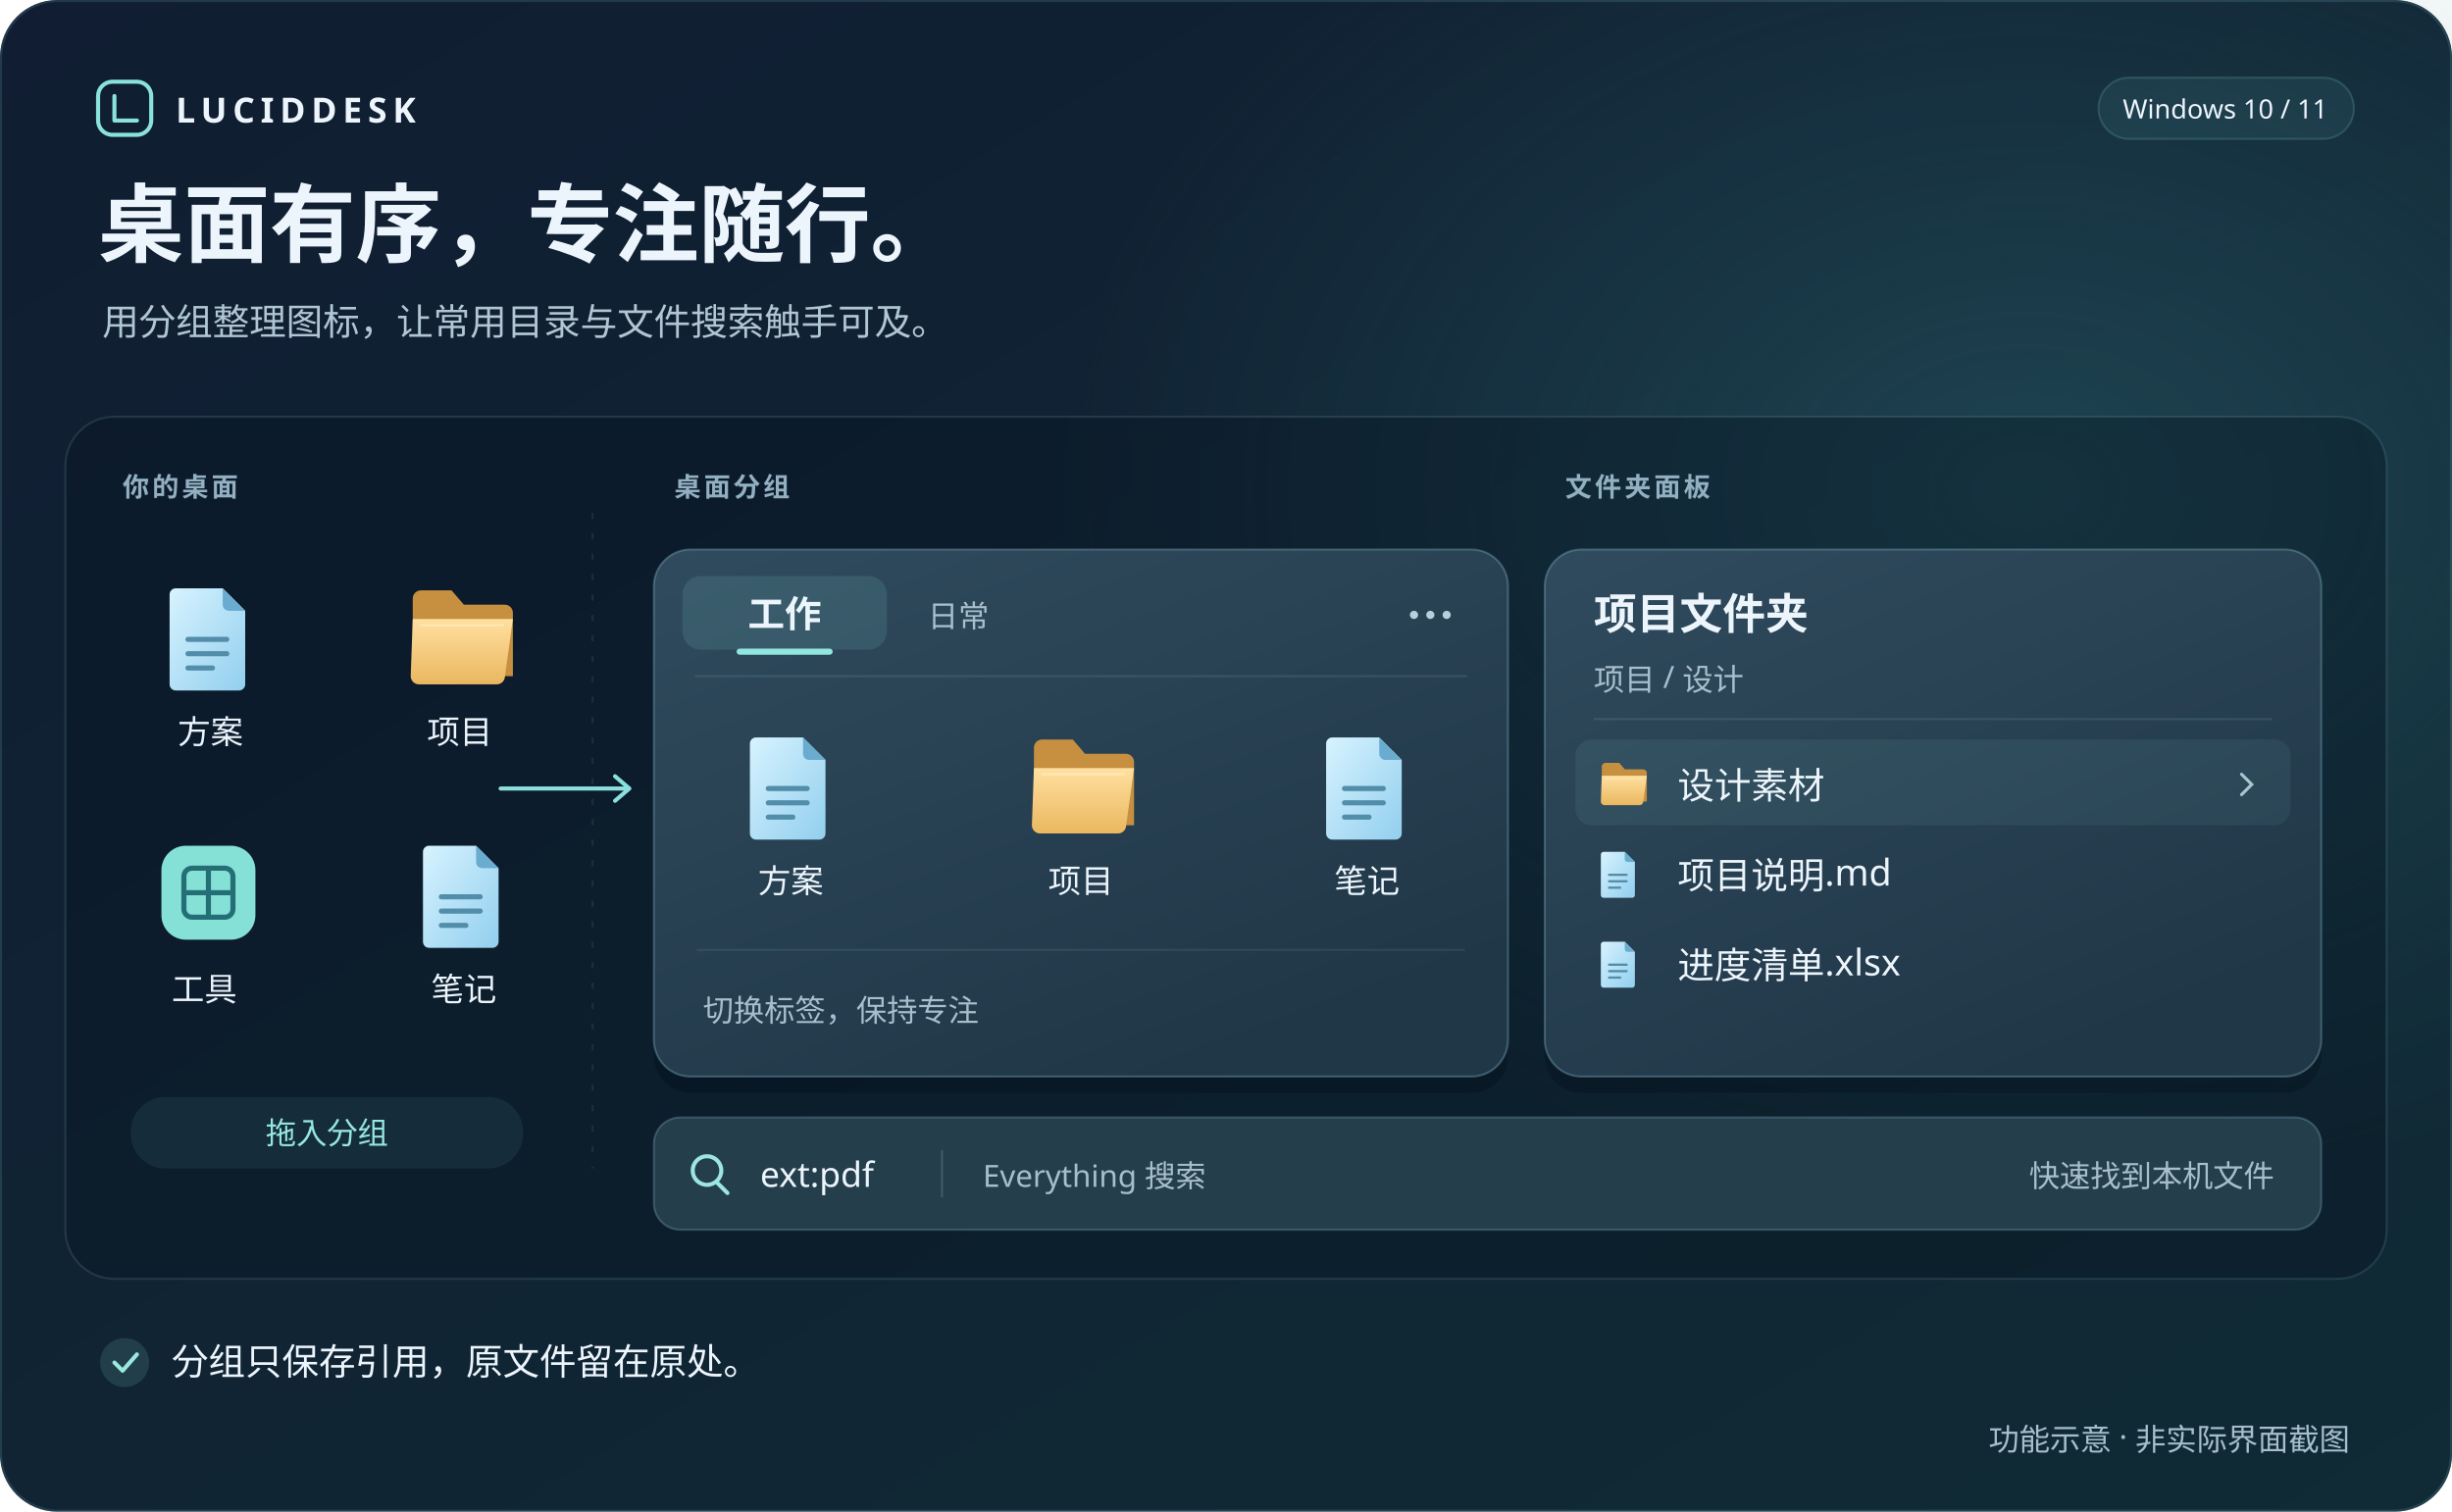
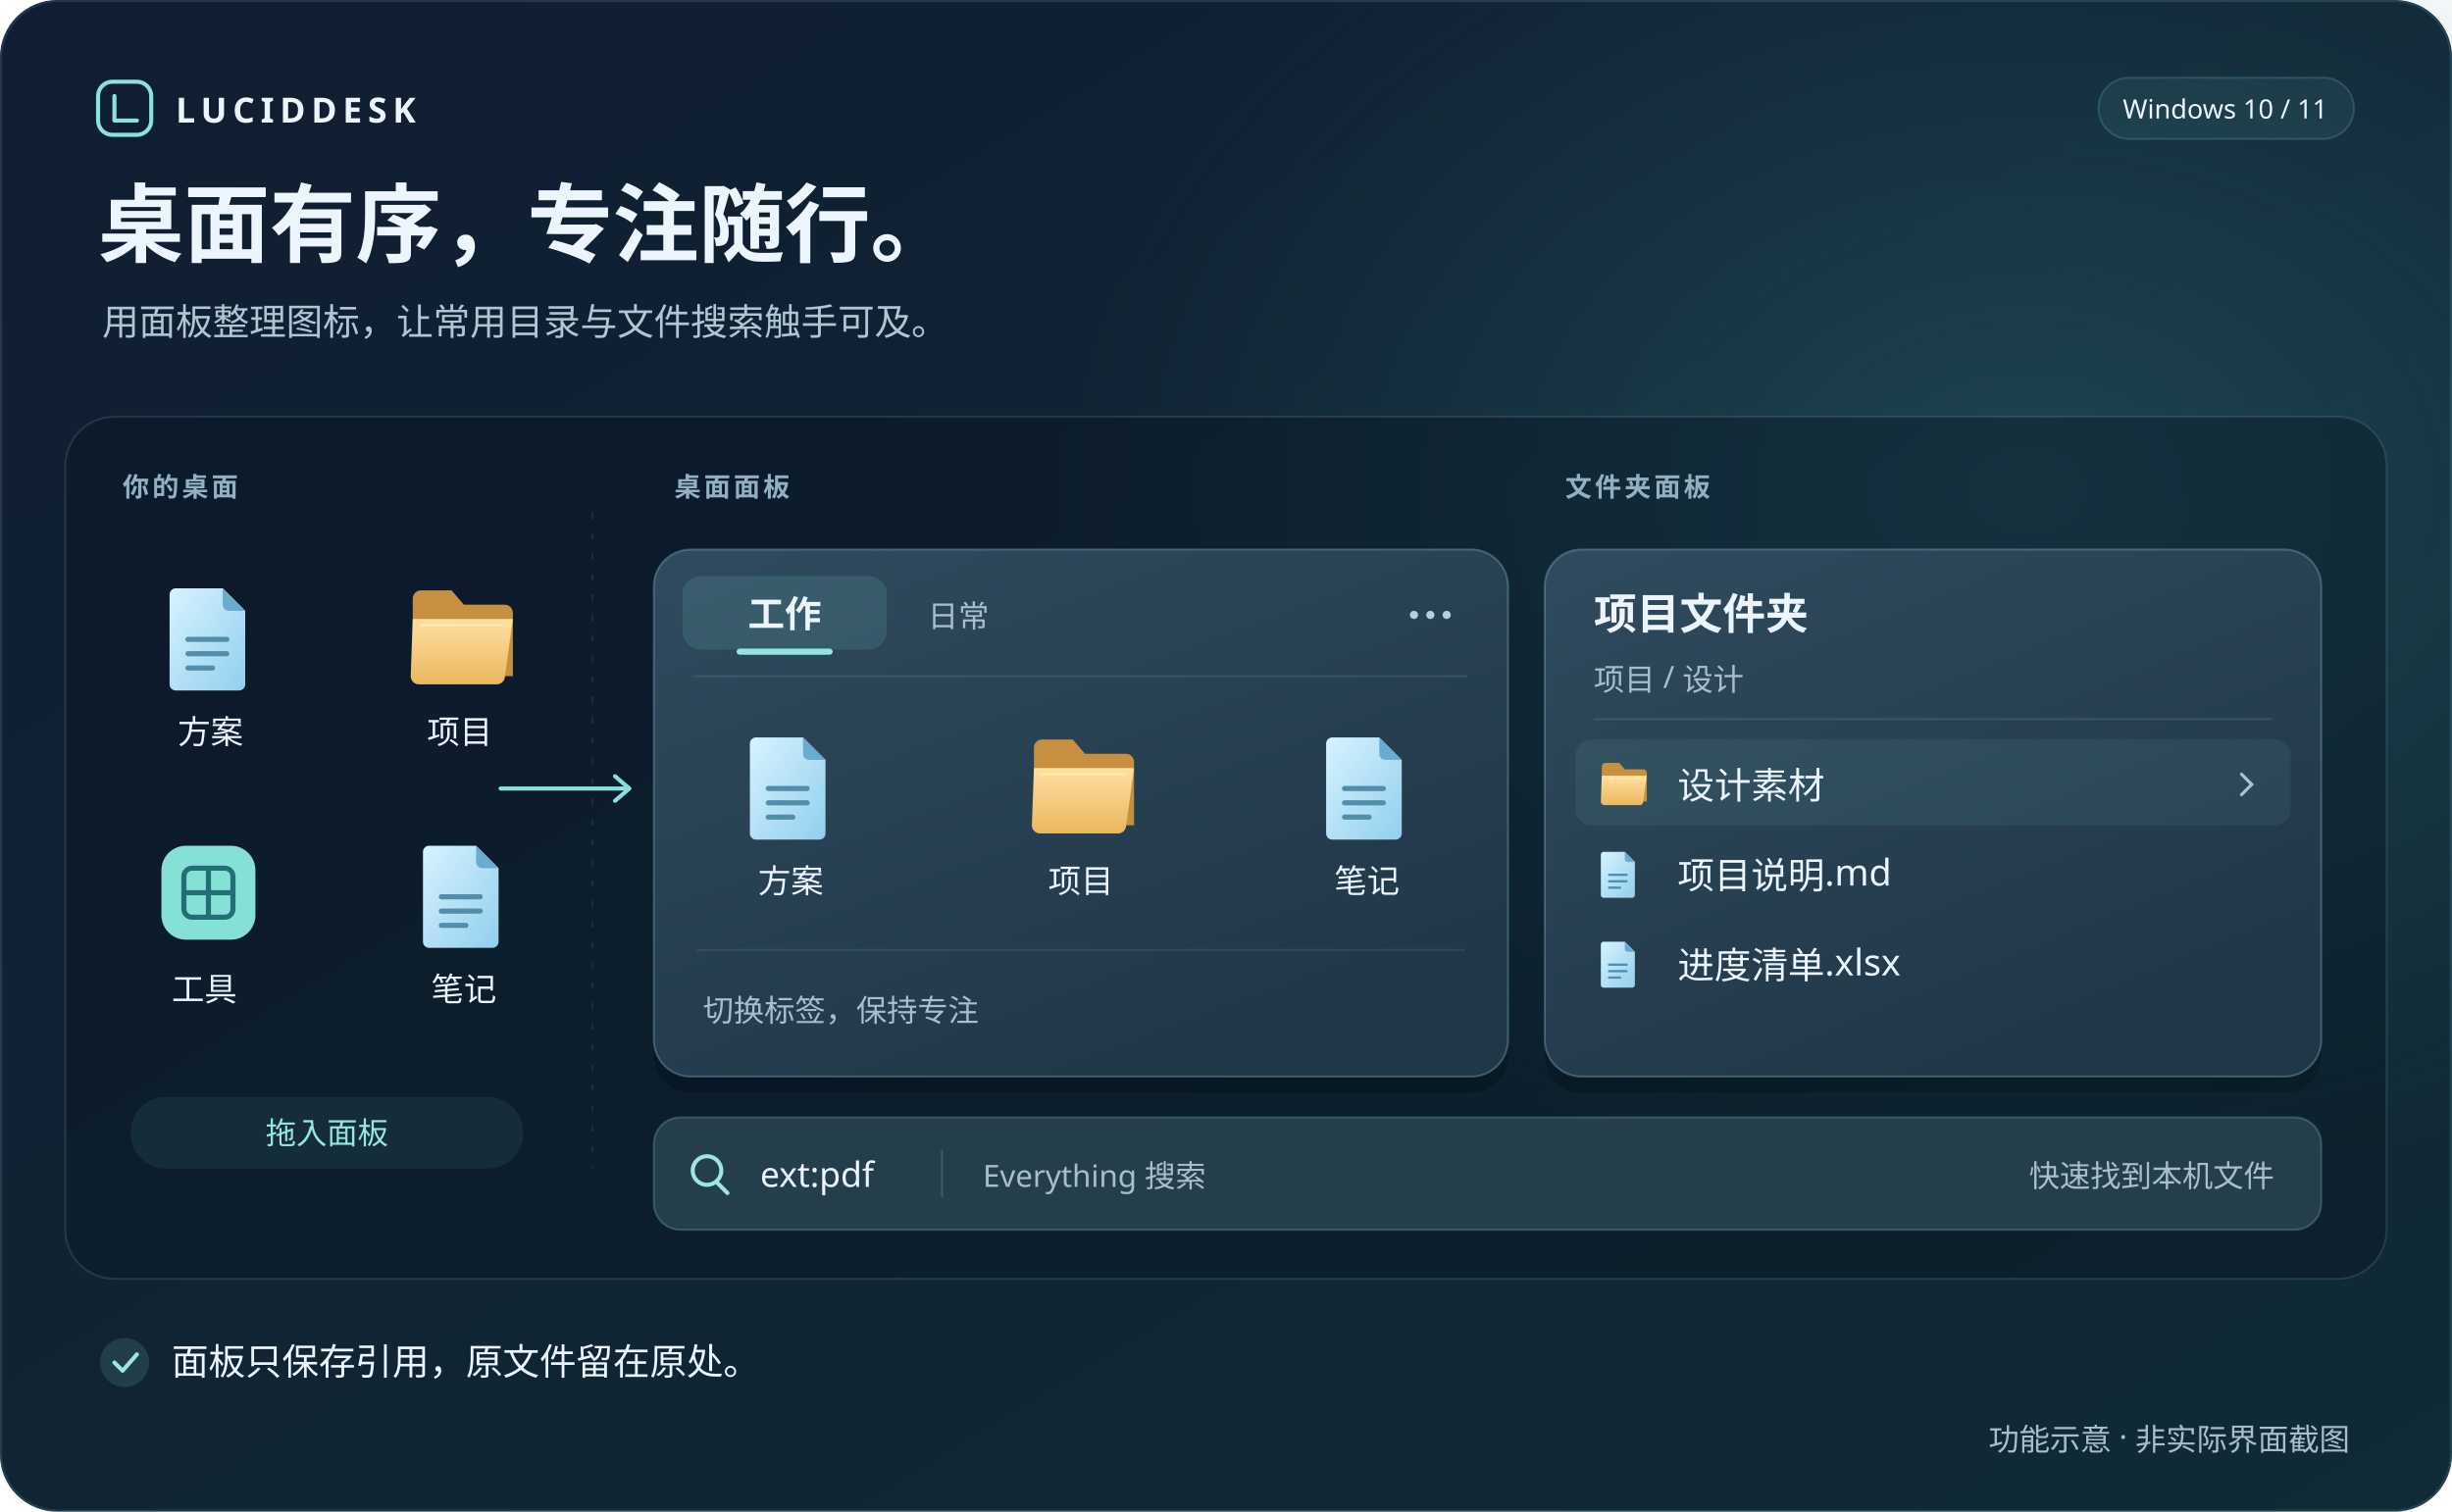
<svg xmlns="http://www.w3.org/2000/svg" xmlns:xlink="http://www.w3.org/1999/xlink" width="1200" height="740" viewBox="0 0 1200 740" role="img" aria-labelledby="title desc">
  <defs>
    <linearGradient id="bg" x1="0" y1="0" x2="1" y2="1">
      <stop stop-color="#101d32" />
      <stop offset="1" stop-color="#102b35" />
    </linearGradient>
    <radialGradient id="glow">
      <stop stop-color="#387c87" stop-opacity=".35" />
      <stop offset="1" stop-color="#387c87" stop-opacity="0" />
    </radialGradient>
    <linearGradient id="glass" x2=".6" y2="1">
      <stop stop-color="#304b5e" />
      <stop offset="1" stop-color="#203747" />
    </linearGradient>
    <linearGradient id="paper" x2="1" y2="1">
      <stop stop-color="#d7f3ff" />
      <stop offset="1" stop-color="#92cfee" />
    </linearGradient>
    <linearGradient id="gold" x2="0" y2="1">
      <stop stop-color="#ffe0a0" />
      <stop offset="1" stop-color="#eab75f" />
    </linearGradient>
    <g id="file">
      <path d="M4 0h23l11 11v36a3 3 0 0 1-3 3H4a3 3 0 0 1-3-3V3a3 3 0 0 1 3-3" fill="url(#paper)" />
      <path d="M27 0v8a3 3 0 0 0 3 3h8" fill="#6aaccf" />
      <path d="M10 25h19M10 32h19M10 39h12" fill="none" stroke="#528da9" stroke-width="2.5" stroke-linecap="round" />
    </g>
    <g id="folder">
      <path d="M2 5a4 4 0 0 1 4-4h15l6 7h20a4 4 0 0 1 4 4v31H2z" fill="#c78f40" />
      <path d="M2 15h49l-4 29a4 4 0 0 1-4 3H5a4 4 0 0 1-4-4z" fill="url(#gold)" />
      <path d="M6 18h40" stroke="#fff0c9" stroke-opacity=".6" stroke-linecap="round" />
    </g>
    <g id="app">
      <rect width="46" height="46" rx="12" fill="#85e0d6" />
      <rect x="11" y="11" width="24" height="24" rx="4" fill="none" stroke="#246f75" stroke-width="2.5" />
      <path d="M23 11v24M11 23h24" stroke="#246f75" stroke-width="2.5" />
    </g>
  </defs>
  <style>
 text {font-family:'Segoe UI','Microsoft YaHei',sans-serif;fill:#edf5fc}
 .body {font-size:18px} .small {font-size:15px;fill:#a7becd} .caption {font-size:13px;fill:#92b0c1;letter-spacing:1.5px;font-weight:600}
 .label {font-size:16px;text-anchor:middle} .heading {font-size:21px;font-weight:600} .teal {font-size:15px;fill:#96e6e2}
</style>
  <rect width="1200" height="740" rx="28" fill="url(#bg)" />
  <ellipse cx="990" cy="240" rx="470" ry="350" fill="url(#glow)" />
  <rect x=".5" y=".5" width="1199" height="739" rx="28" fill="none" stroke="#8ccad7" stroke-opacity=".16" />
  <g transform="translate(48 40)" fill="none" stroke="#8ae2de" stroke-width="2">
    <rect width="26" height="26" rx="7" />
    <path d="M8 7v12h11" stroke-linecap="round" stroke-linejoin="round" />
  </g>
  <text x="86" y="60" font-size="17" font-weight="600" letter-spacing="2.8">LUCIDDESK</text>
  <rect x="1027" y="38" width="125" height="30" rx="15" fill="#80dcd6" fill-opacity=".08" stroke="#80dcd6" stroke-opacity=".18" />
  <text x="1089" y="58" text-anchor="middle" font-size="13" fill="#b2d9de">Windows 10 / 11</text>
  <text x="48" y="125" class="" font-size="42" font-weight="600">桌面有序，专注随行。</text>
-   <text x="50" y="164" class="body" style="fill:#afc6d4">用分组整理图标，让常用目录与文件搜索触手可及。</text>
+   <text x="50" y="164" class="body" style="fill:#afc6d4">用面板整理图标，让常用目录与文件搜索触手可及。</text>
  <rect x="32" y="204" width="1136" height="422" rx="24" fill="#071420" fill-opacity=".38" stroke="#779bac" stroke-opacity=".2" />
  <path d="M290 251v321" stroke="#7995a6" stroke-opacity=".15" stroke-dasharray="3 7" />
  <text x="60" y="243" class="caption">你的桌面</text>
-   <text x="330" y="243" class="caption">桌面分组</text>
+   <text x="330" y="243" class="caption">桌面面板</text>
  <text x="766" y="243" class="caption">文件夹面板</text>
  <use xlink:href="#file" x="82" y="288" />
  <text x="103" y="364" class="label">方案</text>
  <use xlink:href="#folder" x="200" y="288" />
  <text x="225" y="364" class="label">项目</text>
  <use xlink:href="#app" x="79" y="414" />
  <text x="100" y="490" class="label">工具</text>
  <use xlink:href="#file" x="206" y="414" />
  <text x="227" y="490" class="label">笔记</text>
  <path d="M245 386h63m-7-6 7 6-7 6" fill="none" stroke="#8be0de" stroke-width="2" stroke-linecap="round" stroke-linejoin="round" />
  <rect x="64" y="537" width="192" height="35" rx="17" fill="#86e1dd" fill-opacity=".08" />
-   <text x="160" y="560" class="teal" text-anchor="middle">拖入分组</text>
+   <text x="160" y="560" class="teal" text-anchor="middle">拖入面板</text>
  <rect x="320" y="277" width="418" height="258" rx="18" fill="#030c16" fill-opacity=".3" />
  <rect x="320" y="269" width="418" height="258" rx="18" fill="url(#glass)" stroke="#88b9cb" stroke-opacity=".35" />
  <rect x="756" y="277" width="380" height="258" rx="18" fill="#030c16" fill-opacity=".3" />
  <rect x="756" y="269" width="380" height="258" rx="18" fill="url(#glass)" stroke="#88b9cb" stroke-opacity=".35" />
  <rect x="334" y="282" width="100" height="36" rx="9" fill="#87dedb" fill-opacity=".13" />
  <path d="M362 319h44" stroke="#91e7e0" stroke-width="3" stroke-linecap="round" />
  <path d="M340 331h378" stroke="#94bfce" stroke-opacity=".15" />
  <g fill="#b6cfdc">
    <circle cx="692" cy="301" r="2" />
    <circle cx="700" cy="301" r="2" />
    <circle cx="708" cy="301" r="2" />
  </g>
  <text x="384" y="307" class="body" text-anchor="middle" font-weight="600">工作</text>
  <text x="454" y="307" class="small">日常</text>
  <use xlink:href="#file" x="366" y="361" />
  <text x="387" y="437" class="label">方案</text>
  <use xlink:href="#folder" x="504" y="361" />
  <text x="529" y="437" class="label">项目</text>
  <use xlink:href="#file" x="648" y="361" />
  <text x="669" y="437" class="label">笔记</text>
  <path d="M341 465h376" stroke="#94bfce" stroke-opacity=".12" />
  <text x="344" y="500" class="small">切换标签，保持专注</text>
  <text x="780" y="308" class="heading">项目文件夹</text>
  <text x="780" y="338" class="small">项目 / 设计</text>
  <path d="M780 352h332" stroke="#94bfce" stroke-opacity=".15" />
  <rect x="771" y="362" width="350" height="42" rx="8" fill="#91d6d6" fill-opacity=".08" />
  <use xlink:href="#folder" transform="translate(783 373) scale(.45)" />
  <text x="821" y="391" class="body">设计素材</text>
  <use xlink:href="#file" transform="translate(783 417) scale(.45)" />
  <text x="821" y="435" class="body">项目说明.md</text>
  <use xlink:href="#file" transform="translate(783 461) scale(.45)" />
  <text x="821" y="479" class="body">进度清单.xlsx</text>
  <path d="m1097 379 5 5-5 5" fill="none" stroke="#a9c7d1" stroke-width="1.5" stroke-linecap="round" />
  <rect x="320" y="547" width="816" height="55" rx="13" fill="#243e4c" stroke="#85b5c5" stroke-opacity=".3" />
  <circle cx="346" cy="573" r="7" fill="none" stroke="#9de6e2" stroke-width="2" />
  <path d="m351 579 5 5" stroke="#9de6e2" stroke-width="2" stroke-linecap="round" />
  <text x="372" y="581" font-size="17">ext:pdf</text>
  <path d="M461 563v23" stroke="#8eb1bf" stroke-opacity=".25" />
  <text x="481" y="581" class="small">Everything 搜索</text>
  <text x="1113" y="581" class="small" text-anchor="end">快速找到本机文件</text>
  <circle cx="61" cy="667" r="12" fill="#8fe2d9" fill-opacity=".14" />
  <path d="m56 667 4 4 7-8" fill="none" stroke="#9ae8de" stroke-width="2" stroke-linecap="round" stroke-linejoin="round" />
-   <text x="84" y="673" class="body">分组只保存引用，原文件留在原处。</text>
+   <text x="84" y="673" class="body">面板只保存引用，原文件留在原处。</text>
  <text x="1150" y="710" class="small" text-anchor="end">功能示意 · 非实际界面截图</text>
</svg>
